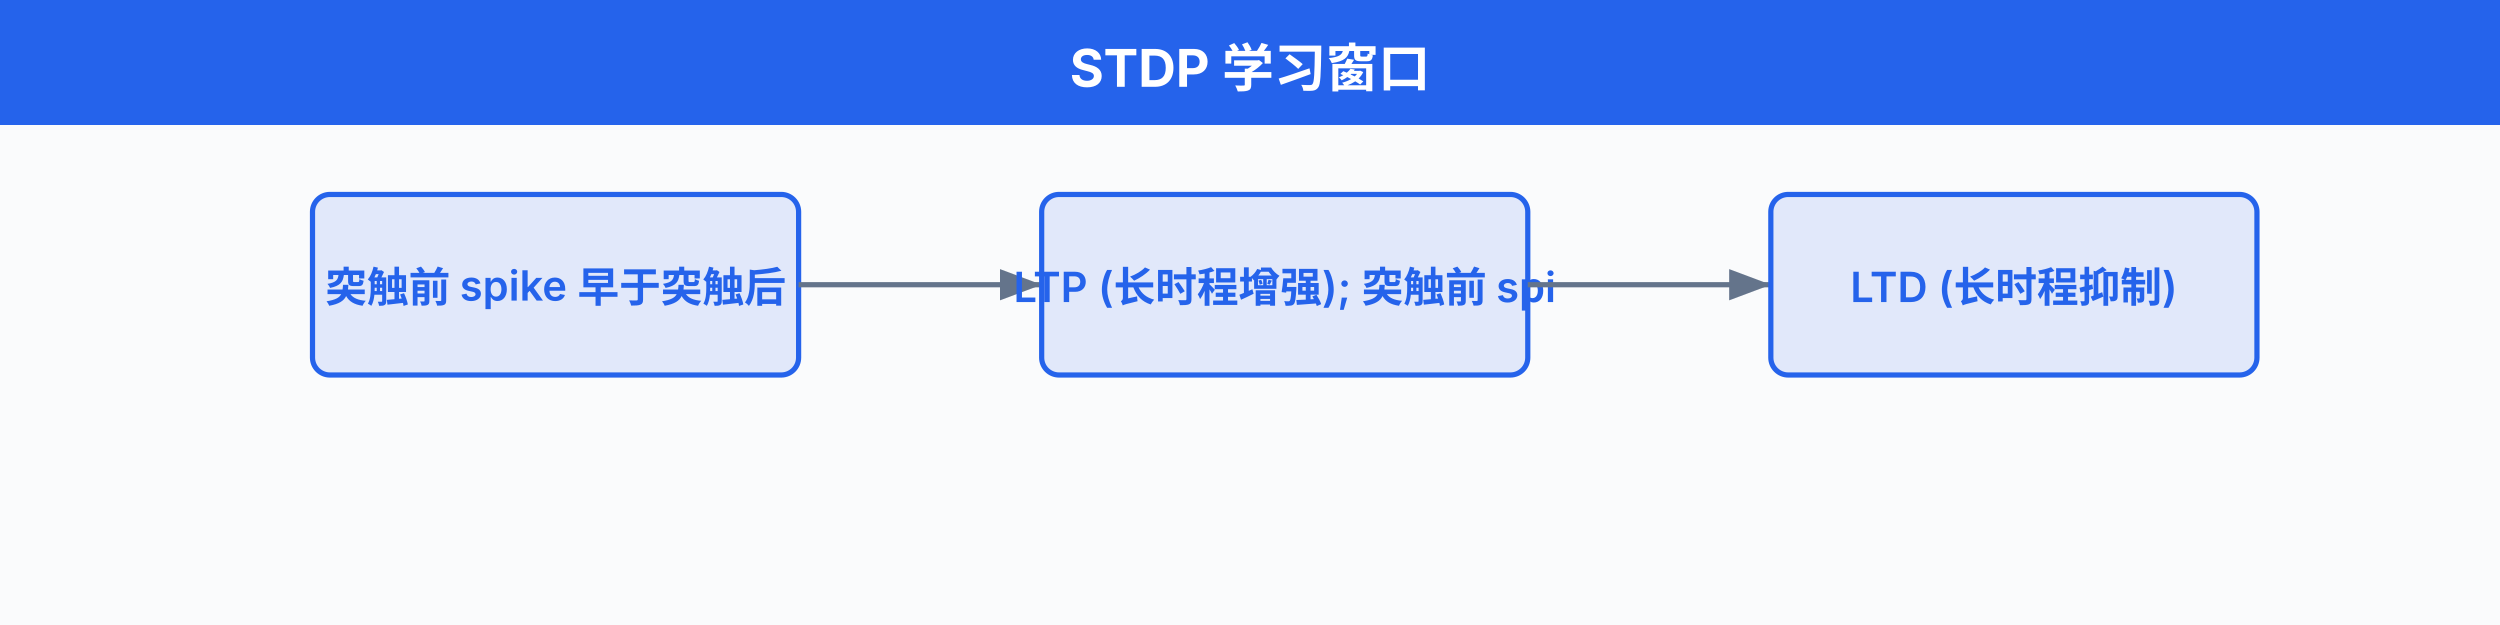
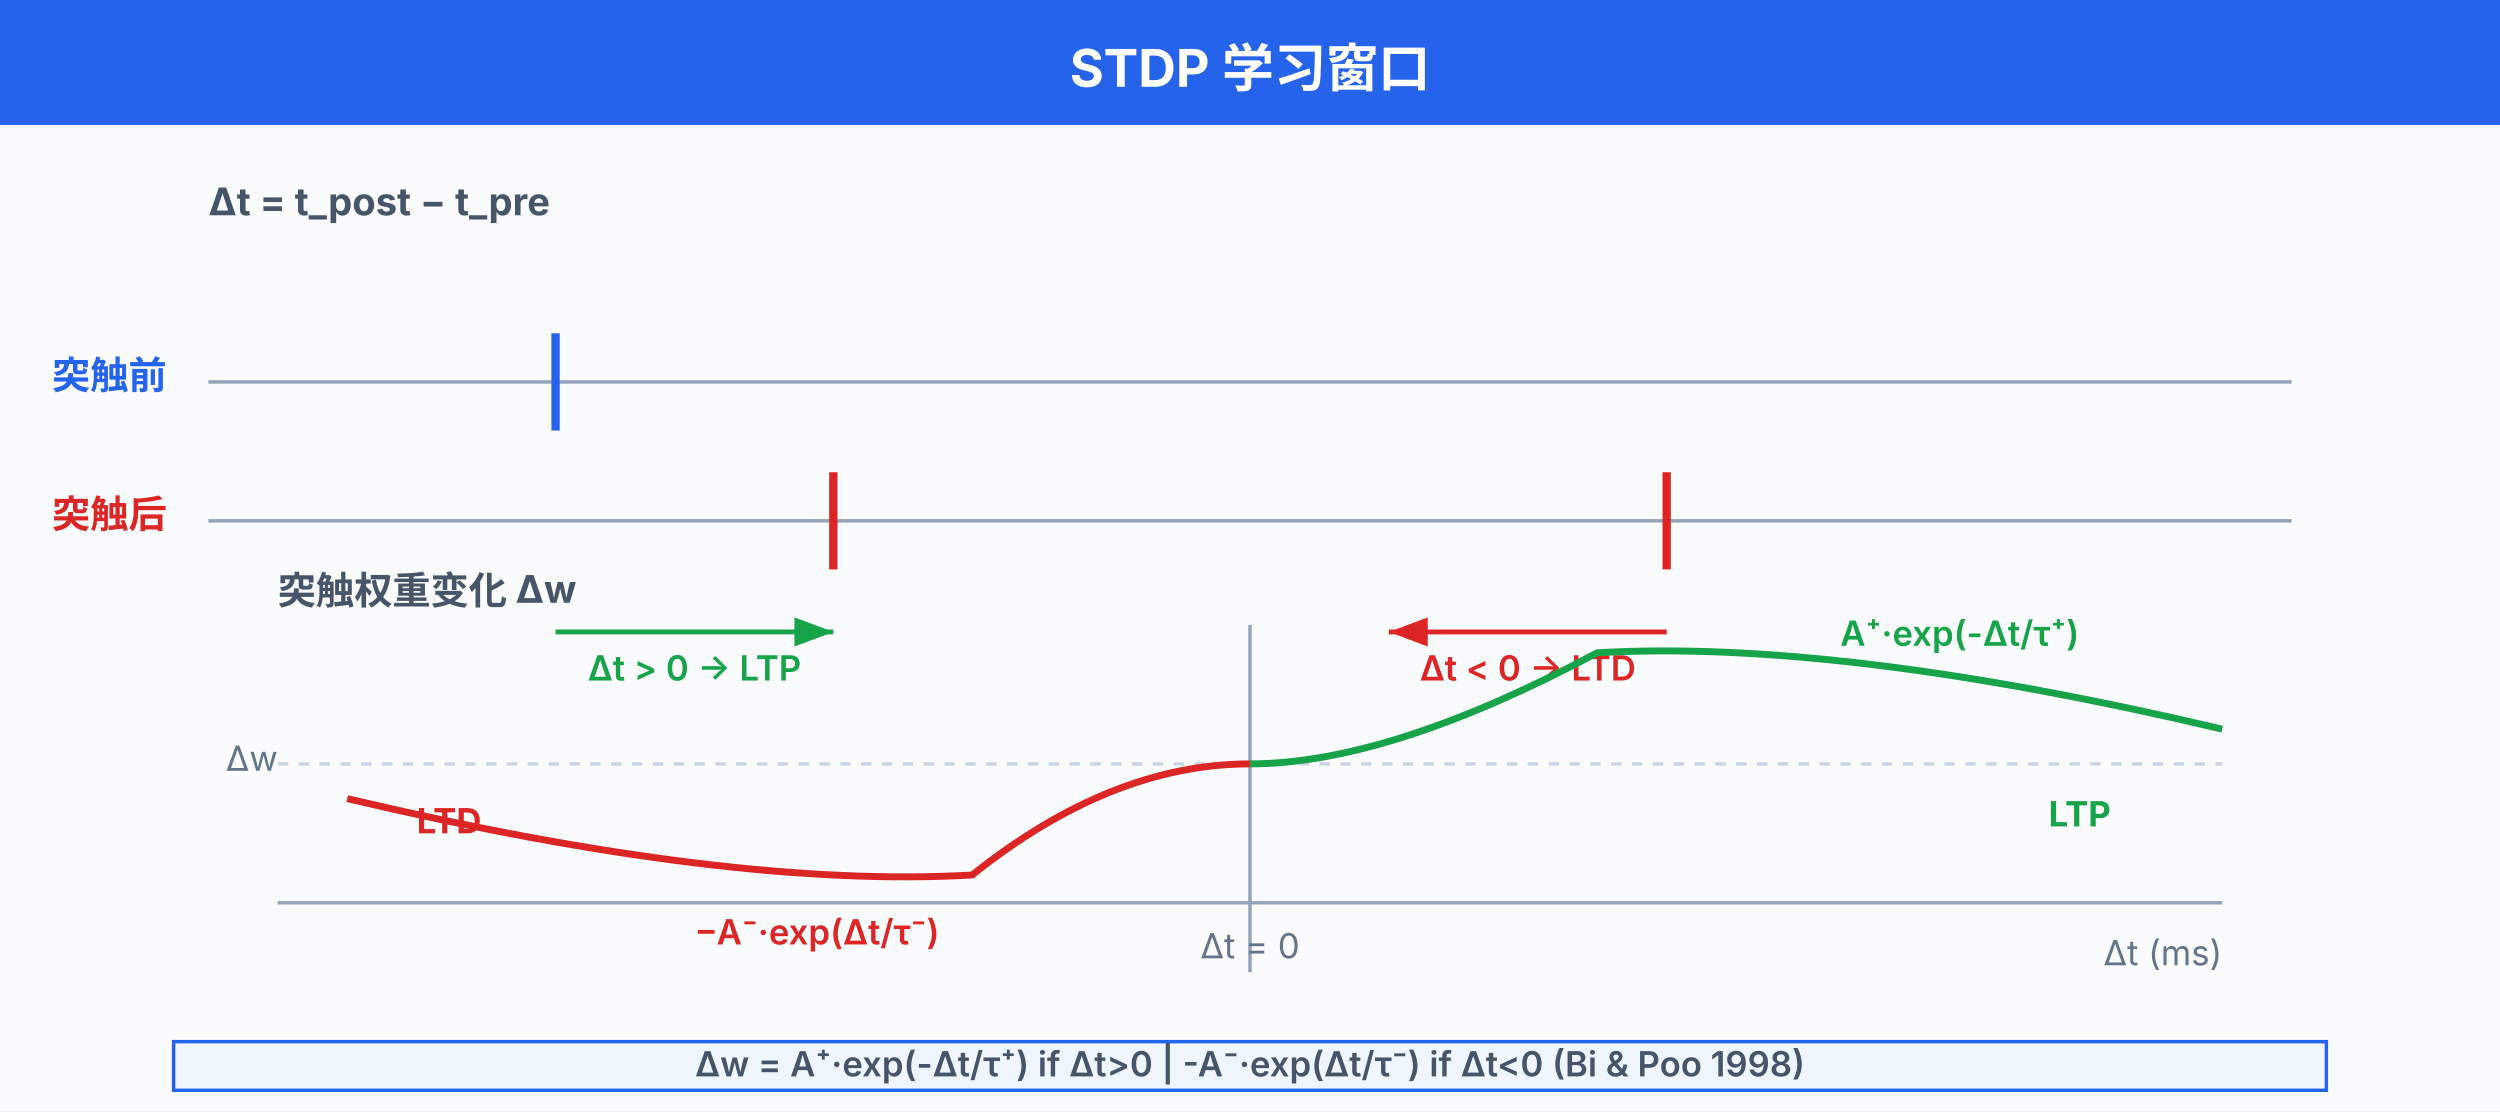
- <svg xmlns="http://www.w3.org/2000/svg" viewBox="0 0 720 180" width="720" height="180" font-family="system-ui, -apple-system, 'PingFang SC', 'Noto Sans SC', sans-serif">
+ <svg xmlns="http://www.w3.org/2000/svg" viewBox="0 0 720 320" width="720" height="320" font-family="system-ui, -apple-system, 'PingFang SC', 'Noto Sans SC', sans-serif">
  <style>
  text { font-family: system-ui, -apple-system, 'PingFang SC', 'Noto Sans SC', sans-serif; }
</style>
-   <rect width="720" height="180" fill="#fafbfc" />
+   <rect width="720" height="320" fill="#fafbfc" />
  <defs>
    <marker id="a-64748b" markerWidth="8" markerHeight="6" refX="8" refY="3" orient="auto">
      <path d="M0,0 L8,3 L0,6 Z" fill="#64748b" />
    </marker>
    <marker id="a-2563eb" markerWidth="8" markerHeight="6" refX="8" refY="3" orient="auto">
      <path d="M0,0 L8,3 L0,6 Z" fill="#2563eb" />
    </marker>
    <marker id="a-16a34a" markerWidth="8" markerHeight="6" refX="8" refY="3" orient="auto">
      <path d="M0,0 L8,3 L0,6 Z" fill="#16a34a" />
    </marker>
    <marker id="a-dc2626" markerWidth="8" markerHeight="6" refX="8" refY="3" orient="auto">
      <path d="M0,0 L8,3 L0,6 Z" fill="#dc2626" />
    </marker>
    <marker id="a-9333ea" markerWidth="8" markerHeight="6" refX="8" refY="3" orient="auto">
      <path d="M0,0 L8,3 L0,6 Z" fill="#9333ea" />
    </marker>
    <marker id="a-d97706" markerWidth="8" markerHeight="6" refX="8" refY="3" orient="auto">
      <path d="M0,0 L8,3 L0,6 Z" fill="#d97706" />
    </marker>
    <marker id="a-0891b2" markerWidth="8" markerHeight="6" refX="8" refY="3" orient="auto">
      <path d="M0,0 L8,3 L0,6 Z" fill="#0891b2" />
    </marker>
    <marker id="a-db2777" markerWidth="8" markerHeight="6" refX="8" refY="3" orient="auto">
      <path d="M0,0 L8,3 L0,6 Z" fill="#db2777" />
    </marker>
  </defs>
-   <rect x="0" y="0" width="720" height="36" fill="#2563eb" rx="0" />
+   <rect x="0" y="0" width="720" height="36" fill="#2563eb" />
  <text x="360" y="25" text-anchor="middle" font-size="15" font-weight="700" fill="white">STDP 学习窗口</text>
-   <rect x="90" y="56" width="140" height="52" rx="5" fill="#2563eb" fill-opacity="0.12" stroke="#2563eb" stroke-width="1.5" />
-   <text x="160.0" y="87.0" text-anchor="middle" font-size="12" font-weight="600" fill="#2563eb">突触前 spike 早于突触后</text>
-   <line x1="230" y1="82" x2="300" y2="82" stroke="#64748b" stroke-width="1.5" marker-end="url(#a-64748b)" />
-   <rect x="300" y="56" width="140" height="52" rx="5" fill="#2563eb" fill-opacity="0.12" stroke="#2563eb" stroke-width="1.5" />
-   <text x="370.0" y="87.0" text-anchor="middle" font-size="12" font-weight="600" fill="#2563eb">LTP (长时程增强); 突触前 spi</text>
-   <line x1="440" y1="82" x2="510" y2="82" stroke="#64748b" stroke-width="1.5" marker-end="url(#a-64748b)" />
-   <rect x="510" y="56" width="140" height="52" rx="5" fill="#2563eb" fill-opacity="0.12" stroke="#2563eb" stroke-width="1.5" />
-   <text x="580.0" y="87.0" text-anchor="middle" font-size="12" font-weight="600" fill="#2563eb">LTD (长时程抑制)</text>
+   <text x="60" y="62" font-size="11" font-weight="700" fill="#475569">Δt = t_post − t_pre</text>
+   <g transform="translate(60,90)">
+     <text x="-12" y="22" font-size="11" fill="#2563eb" font-weight="600" text-anchor="end">突触前</text>
+     <line x1="0" y1="20" x2="600" y2="20" stroke="#94a3b8" />
+     <line x1="100" y1="6" x2="100" y2="34" stroke="#2563eb" stroke-width="2.4" />
+     <text x="-12" y="62" font-size="11" fill="#dc2626" font-weight="600" text-anchor="end">突触后</text>
+     <line x1="0" y1="60" x2="600" y2="60" stroke="#94a3b8" />
+     <line x1="180" y1="46" x2="180" y2="74" stroke="#dc2626" stroke-width="2.4" />
+     <line x1="420" y1="46" x2="420" y2="74" stroke="#dc2626" stroke-width="2.4" />
+     <line x1="100" y1="92" x2="180" y2="92" stroke="#16a34a" stroke-width="1.4" marker-end="url(#a-16a34a)" />
+     <text x="140" y="106" text-anchor="middle" font-size="10" fill="#16a34a" font-weight="600">Δt &gt; 0 → LTP</text>
+     <line x1="420" y1="92" x2="340" y2="92" stroke="#dc2626" stroke-width="1.4" marker-end="url(#a-dc2626)" />
+     <text x="380" y="106" text-anchor="middle" font-size="10" fill="#dc2626" font-weight="600">Δt &lt; 0 → LTD</text>
+   </g>
+   <g transform="translate(80,180)">
+     <text x="0" y="-6" font-size="11" font-weight="700" fill="#475569">突触权重变化 Δw</text>
+     <line x1="280" y1="0" x2="280" y2="100" stroke="#94a3b8" />
+     <line x1="0" y1="80" x2="560" y2="80" stroke="#94a3b8" />
+     <line x1="0" y1="40" x2="560" y2="40" stroke="#cbd5e1" stroke-dasharray="3 3" />
+     <path d="M 280,40 Q 320,40 380,8 Q 450,4 560,30" fill="none" stroke="#16a34a" stroke-width="2" />
+     <text x="450" y="6" font-size="10" fill="#16a34a" font-weight="600">A⁺·exp(-Δt/τ⁺)</text>
+     <text x="510" y="58" font-size="10" fill="#16a34a" font-weight="700">LTP</text>
+     <path d="M 280,40 Q 240,40 200,72 Q 130,76 20,50" fill="none" stroke="#dc2626" stroke-width="2" />
+     <text x="120" y="92" font-size="10" fill="#dc2626" font-weight="600">−A⁻·exp(Δt/τ⁻)</text>
+     <text x="40" y="60" font-size="10" fill="#dc2626" font-weight="700">LTD</text>
+     <text x="280" y="96" text-anchor="middle" font-size="10" fill="#64748b">Δt = 0</text>
+     <text x="560" y="98" text-anchor="end" font-size="10" fill="#64748b">Δt (ms)</text>
+     <text x="0" y="42" text-anchor="end" font-size="10" fill="#64748b">Δw</text>
+   </g>
+   <rect x="50" y="300" width="620" height="14" fill="#eff6ff" stroke="#2563eb" />
+   <text x="360" y="310" text-anchor="middle" font-size="10" font-weight="600" fill="#475569">Δw = A⁺·exp(-Δt/τ⁺) if Δt&gt;0   |   -A⁻·exp(Δt/τ⁻) if Δt&lt;0   (Bi &amp; Poo 1998)</text>
</svg>
